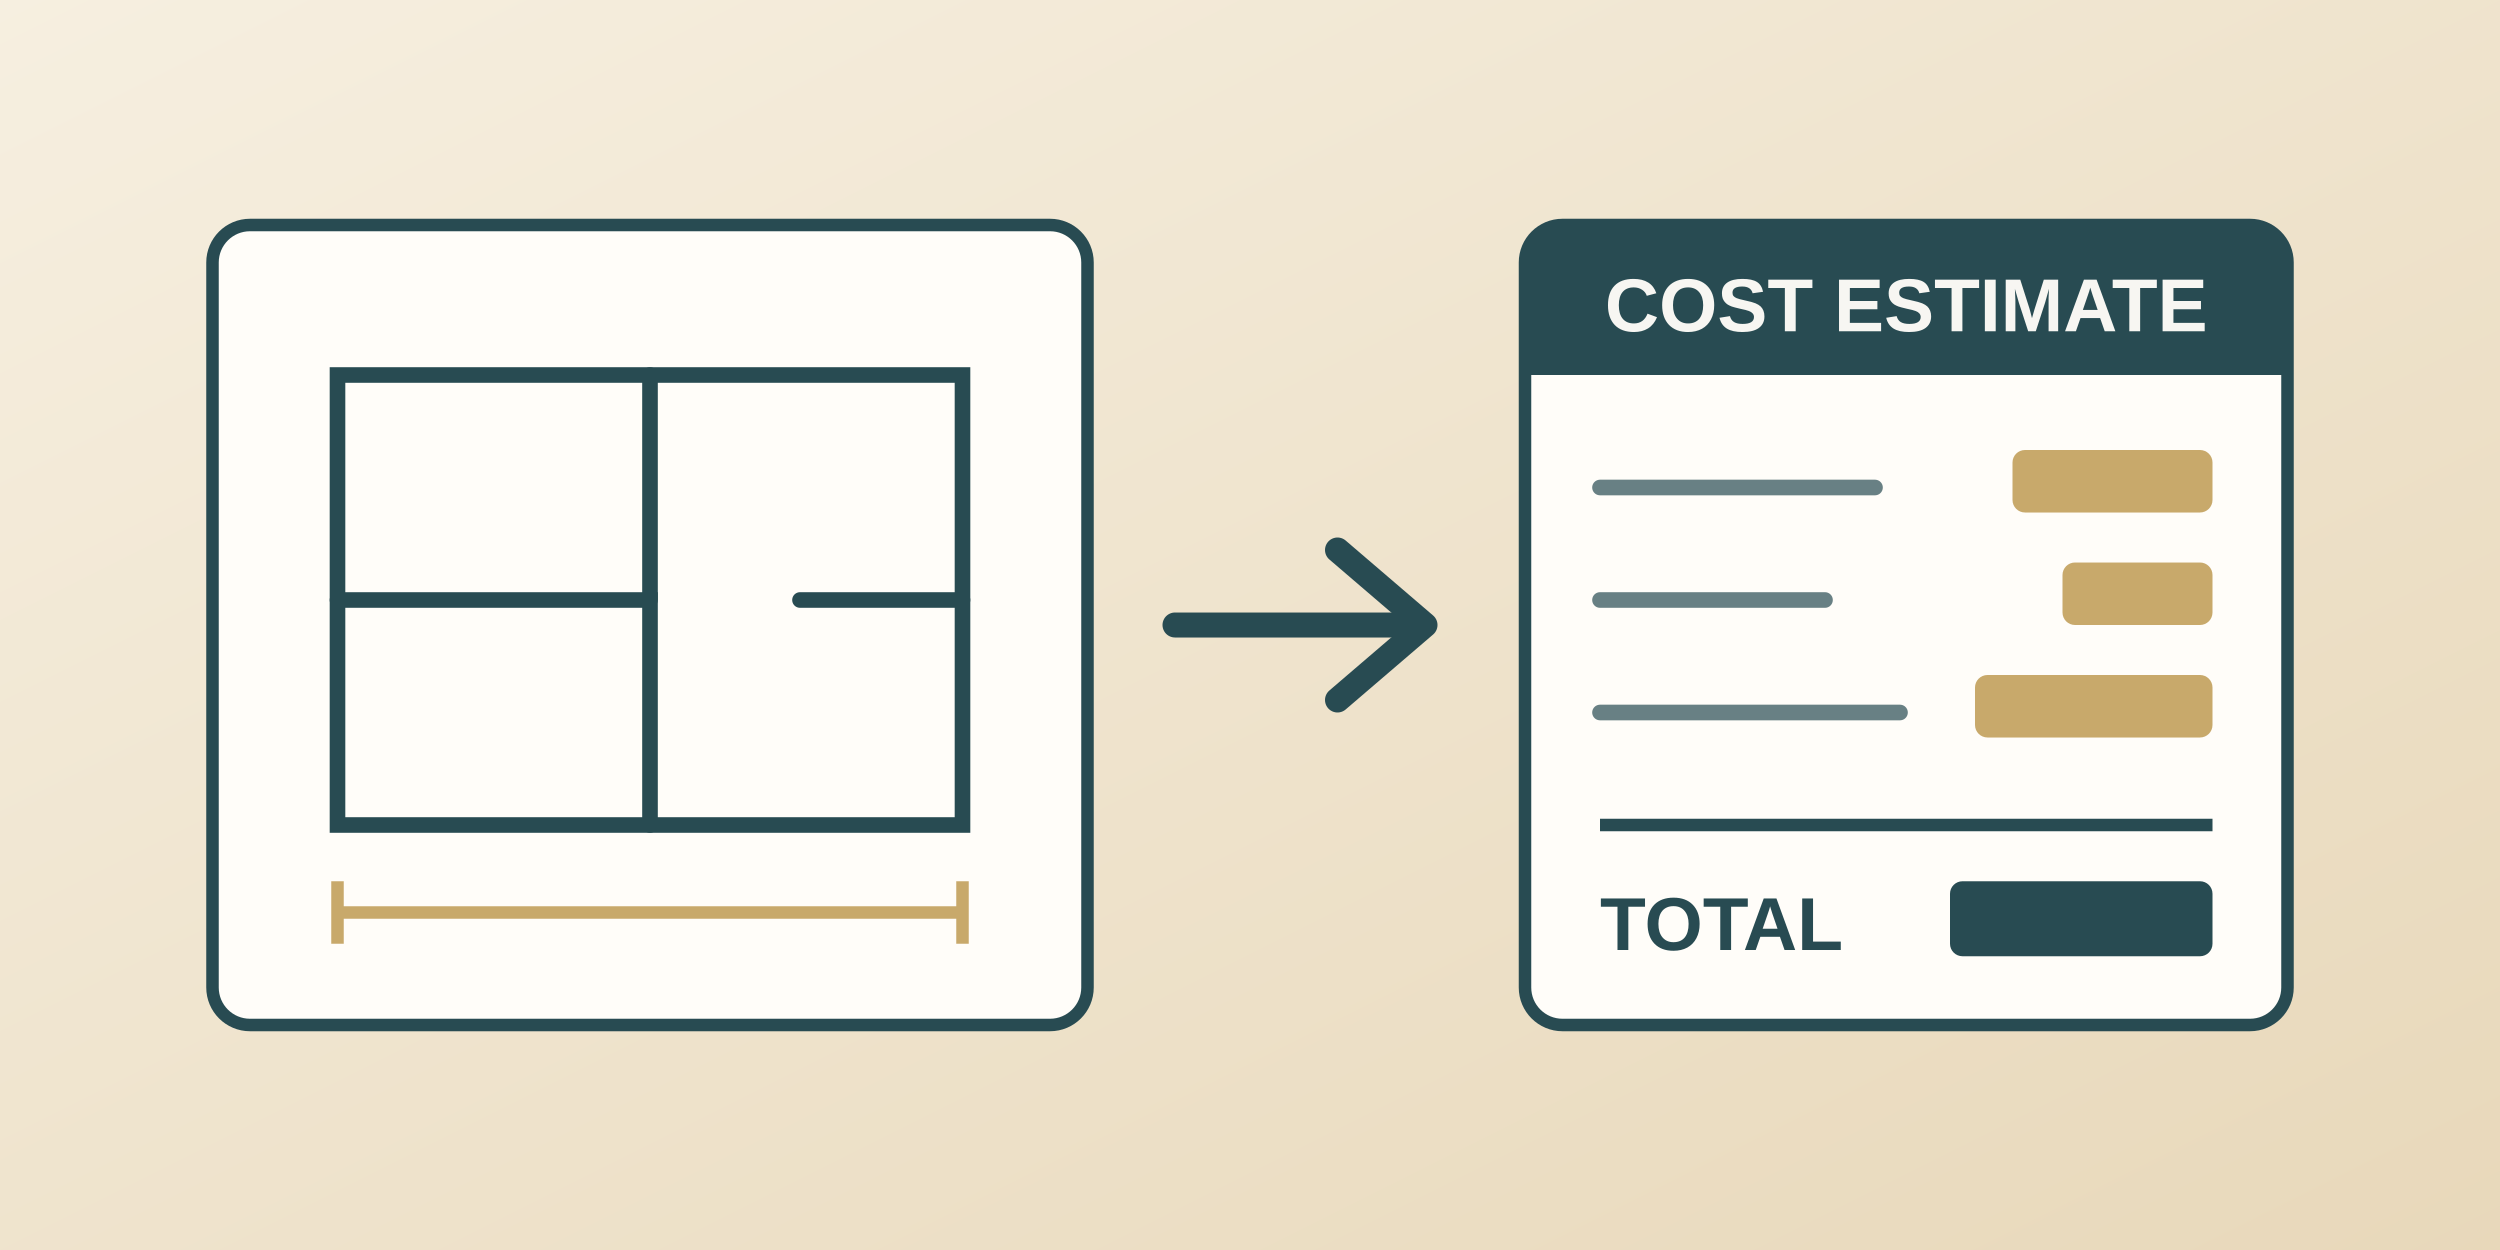
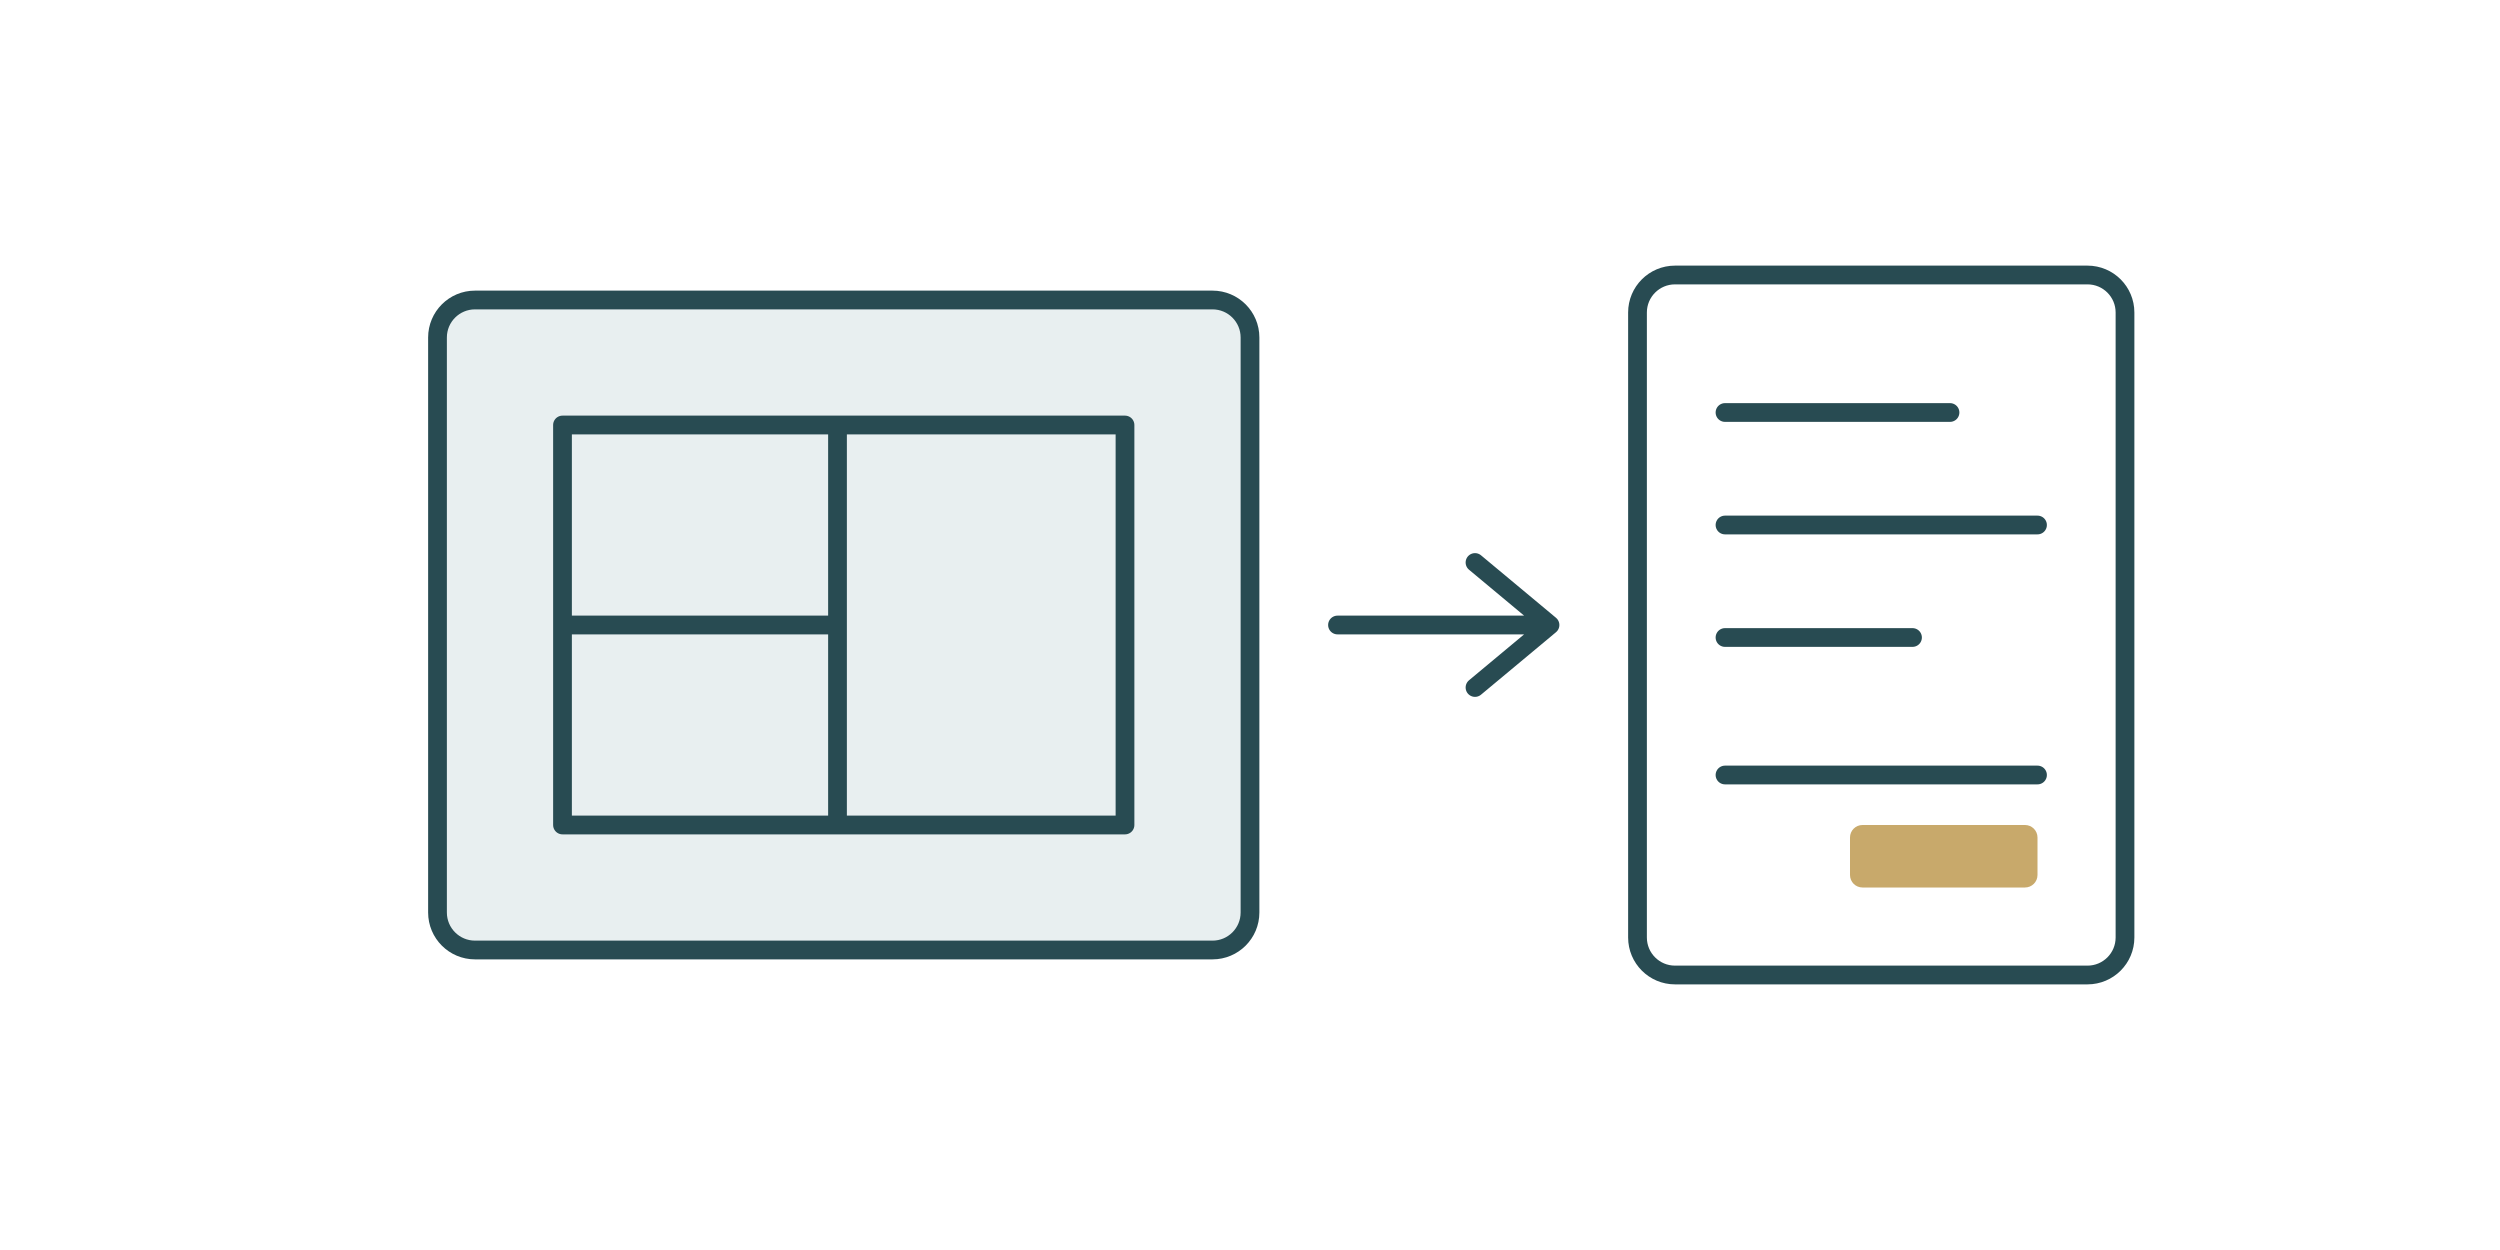
<svg xmlns="http://www.w3.org/2000/svg" viewBox="0 0 400 200" role="img" aria-label="CAD drawing turned into a cost estimate">
-   <defs>
-     <linearGradient id="bg" x1="0" y1="0" x2="1" y2="1">
-       <stop offset="0" stop-color="#f6efe0" />
-       <stop offset="1" stop-color="#e8d8ba" />
-     </linearGradient>
-   </defs>
-   <rect width="400" height="200" fill="url(#bg)" />
-   <rect x="34" y="36" width="140" height="128" rx="6" fill="#fffdf9" stroke="#284b52" stroke-width="2" />
-   <g fill="none" stroke="#284b52" stroke-width="2.5" stroke-linecap="round">
-     <path d="M54 60 H154 V132 H54 Z" />
-     <path d="M54 96 H104 V132" />
-     <path d="M104 60 V96" />
-     <path d="M128 96 H154" />
+   <rect width="400" height="200" fill="#ffffff" />
+   <g fill="none" stroke="#284b52" stroke-width="3" stroke-linecap="round" stroke-linejoin="round">
+     <rect x="70" y="48" width="130" height="104" rx="6" fill="#e8eff0" />
+     <path d="M90 68 H180 V132 H90 Z M90 100 H134 V132 M134 68 V100" />
+     <path d="M214 100 H246 M236 90 L248 100 L236 110" />
+     <rect x="262" y="44" width="78" height="112" rx="6" fill="#ffffff" />
+     <path d="M276 66 H312 M276 84 H326 M276 102 H306" />
+     <path d="M276 124 H326" />
+     <rect x="296" y="132" width="30" height="10" rx="2" fill="#c8a96b" stroke="none" />
  </g>
-   <path d="M54 146 H154" stroke="#c8a96b" stroke-width="2" />
-   <path d="M54 141 V151 M154 141 V151" stroke="#c8a96b" stroke-width="2" />
-   <path d="M188 100 H226" stroke="#284b52" stroke-width="4" stroke-linecap="round" />
-   <path d="M214 88 L228 100 L214 112" fill="none" stroke="#284b52" stroke-width="4" stroke-linecap="round" stroke-linejoin="round" />
-   <rect x="244" y="36" width="122" height="128" rx="6" fill="#fffdf9" stroke="#284b52" stroke-width="2" />
-   <rect x="244" y="36" width="122" height="24" rx="6" fill="#284b52" />
-   <rect x="244" y="50" width="122" height="10" fill="#284b52" />
-   <text x="305" y="53" font-family="Manrope, Arial, sans-serif" font-size="12" font-weight="700" fill="#f7f6f2" text-anchor="middle">COST ESTIMATE</text>
-   <g stroke="#284b52" stroke-width="2.5" stroke-linecap="round" opacity="0.7">
-     <path d="M256 78 H300" />
-     <path d="M256 96 H292" />
-     <path d="M256 114 H304" />
-   </g>
-   <g fill="#c8a96b">
-     <rect x="322" y="72" width="32" height="10" rx="2" />
-     <rect x="330" y="90" width="24" height="10" rx="2" />
-     <rect x="316" y="108" width="38" height="10" rx="2" />
-   </g>
-   <path d="M256 132 H354" stroke="#284b52" stroke-width="2" />
-   <text x="256" y="152" font-family="Manrope, Arial, sans-serif" font-size="12" font-weight="700" fill="#284b52">TOTAL</text>
-   <rect x="312" y="141" width="42" height="12" rx="2" fill="#284b52" />
</svg>
